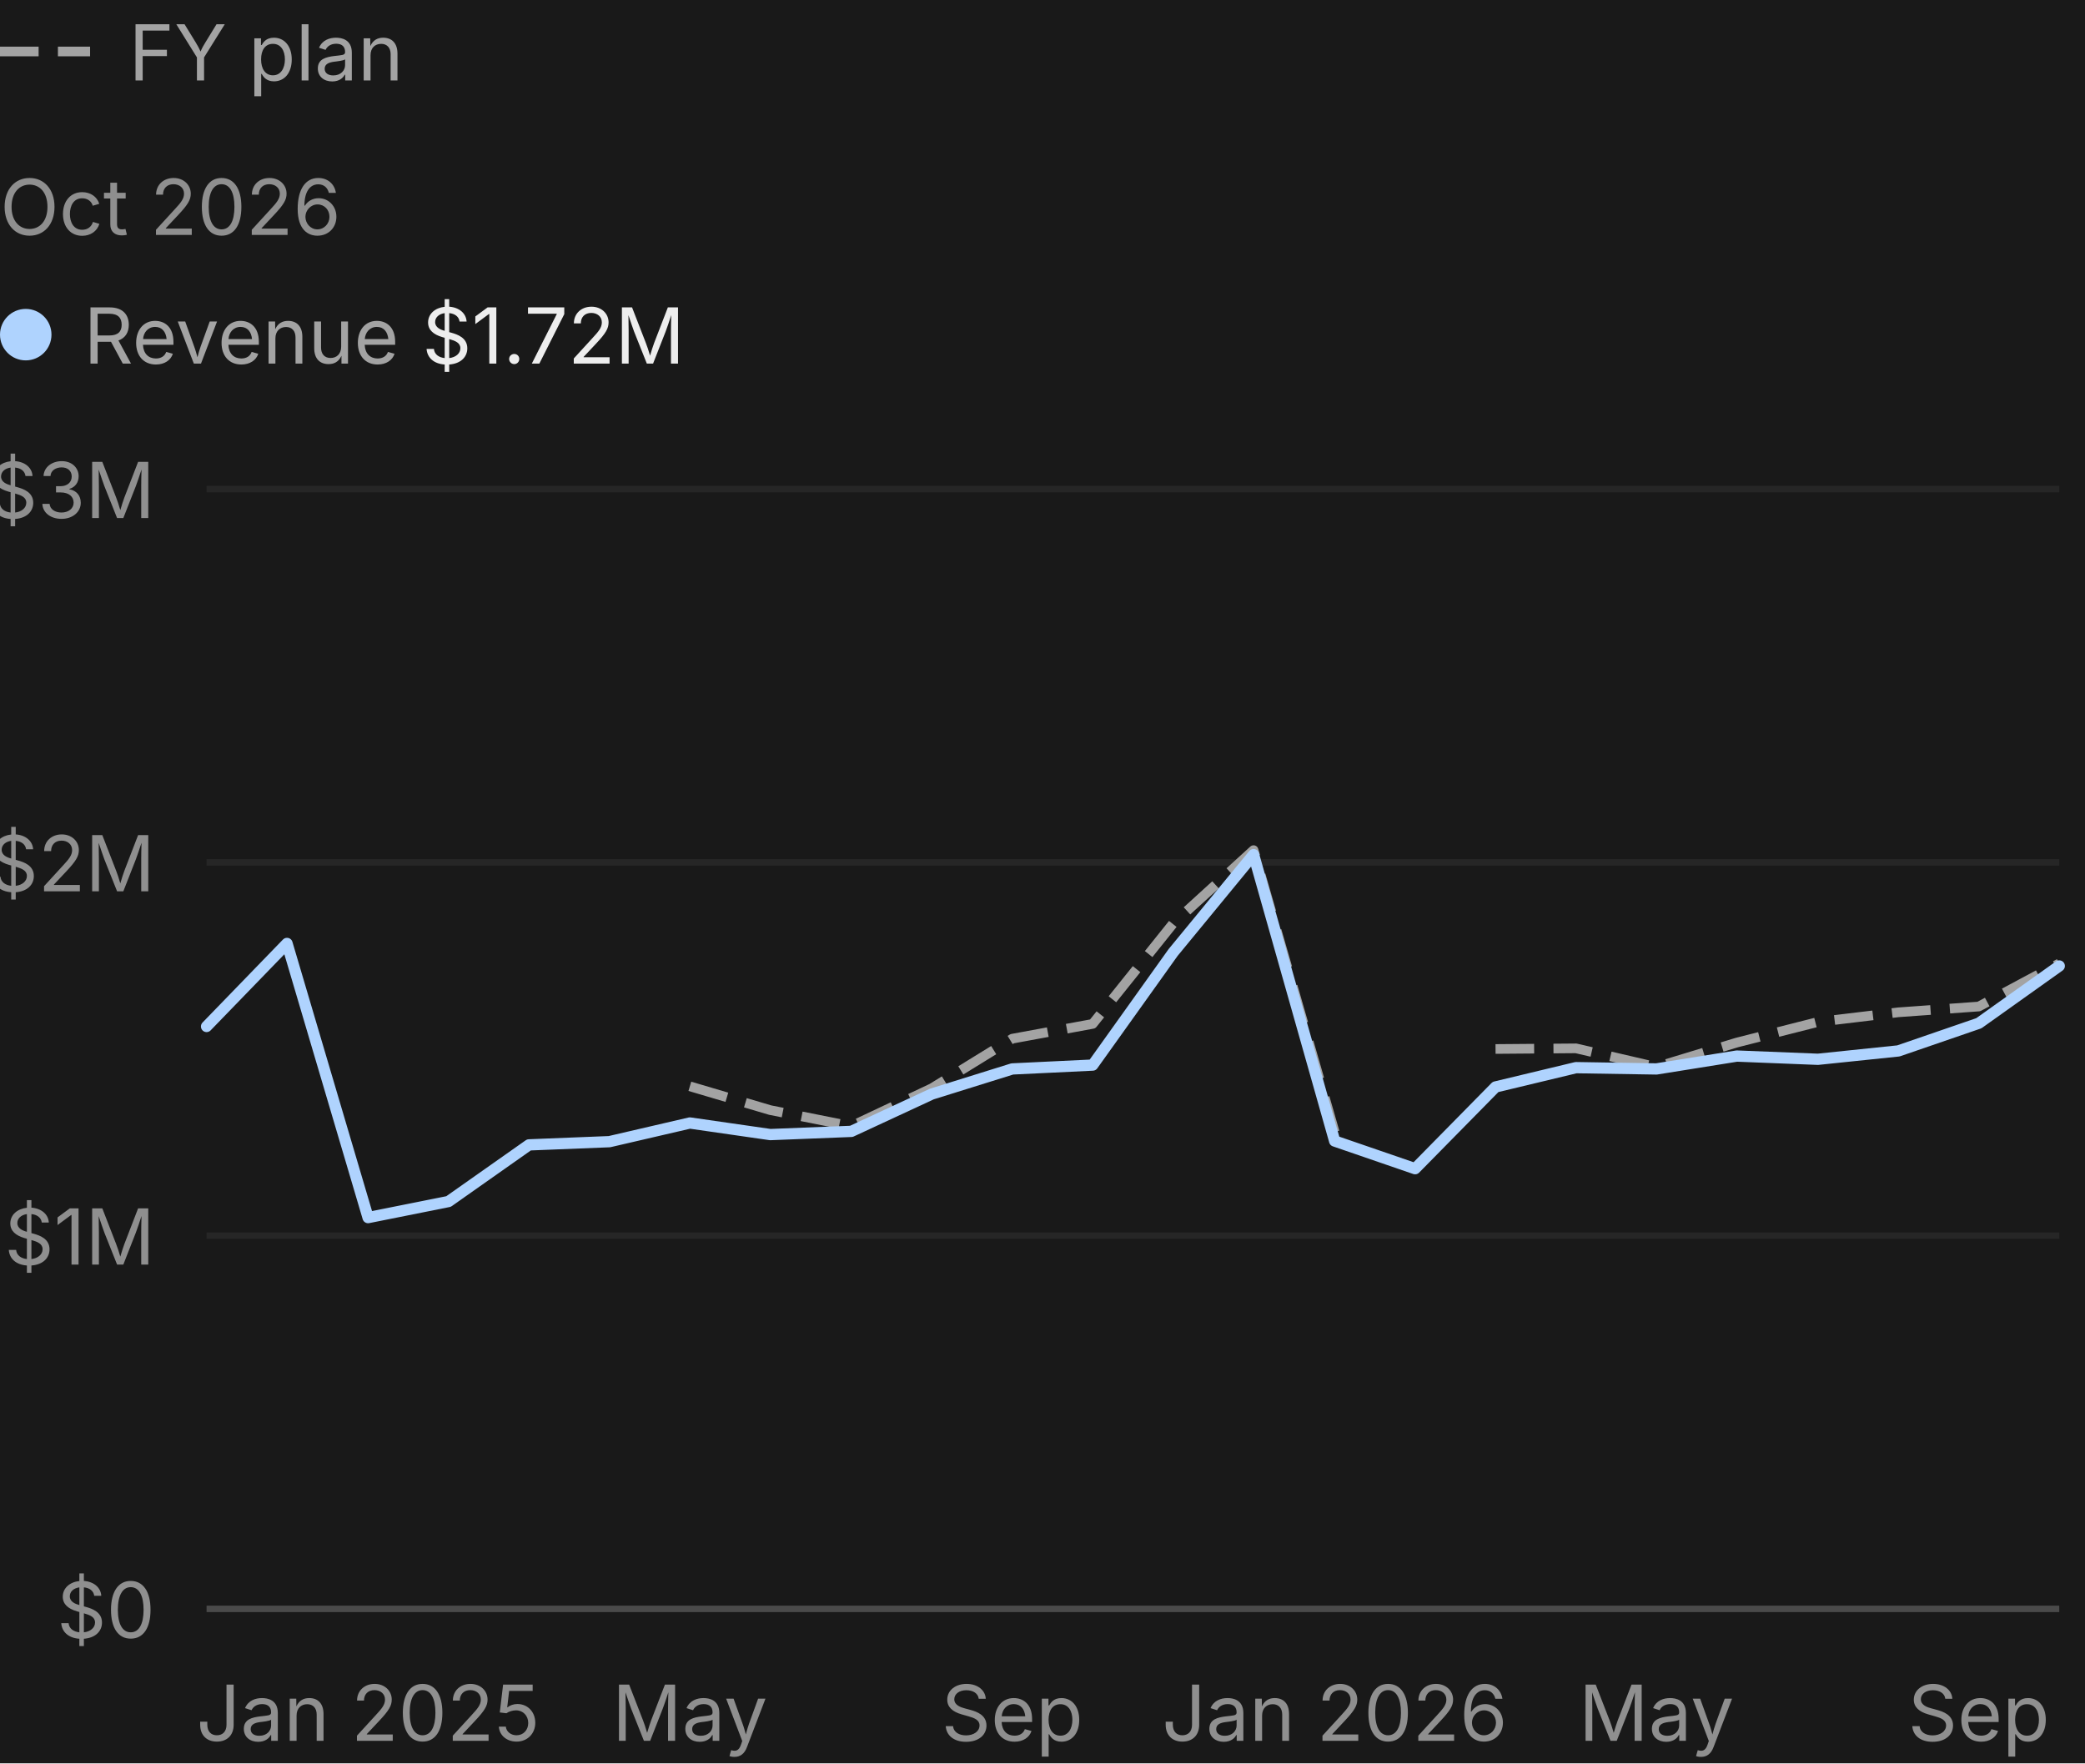
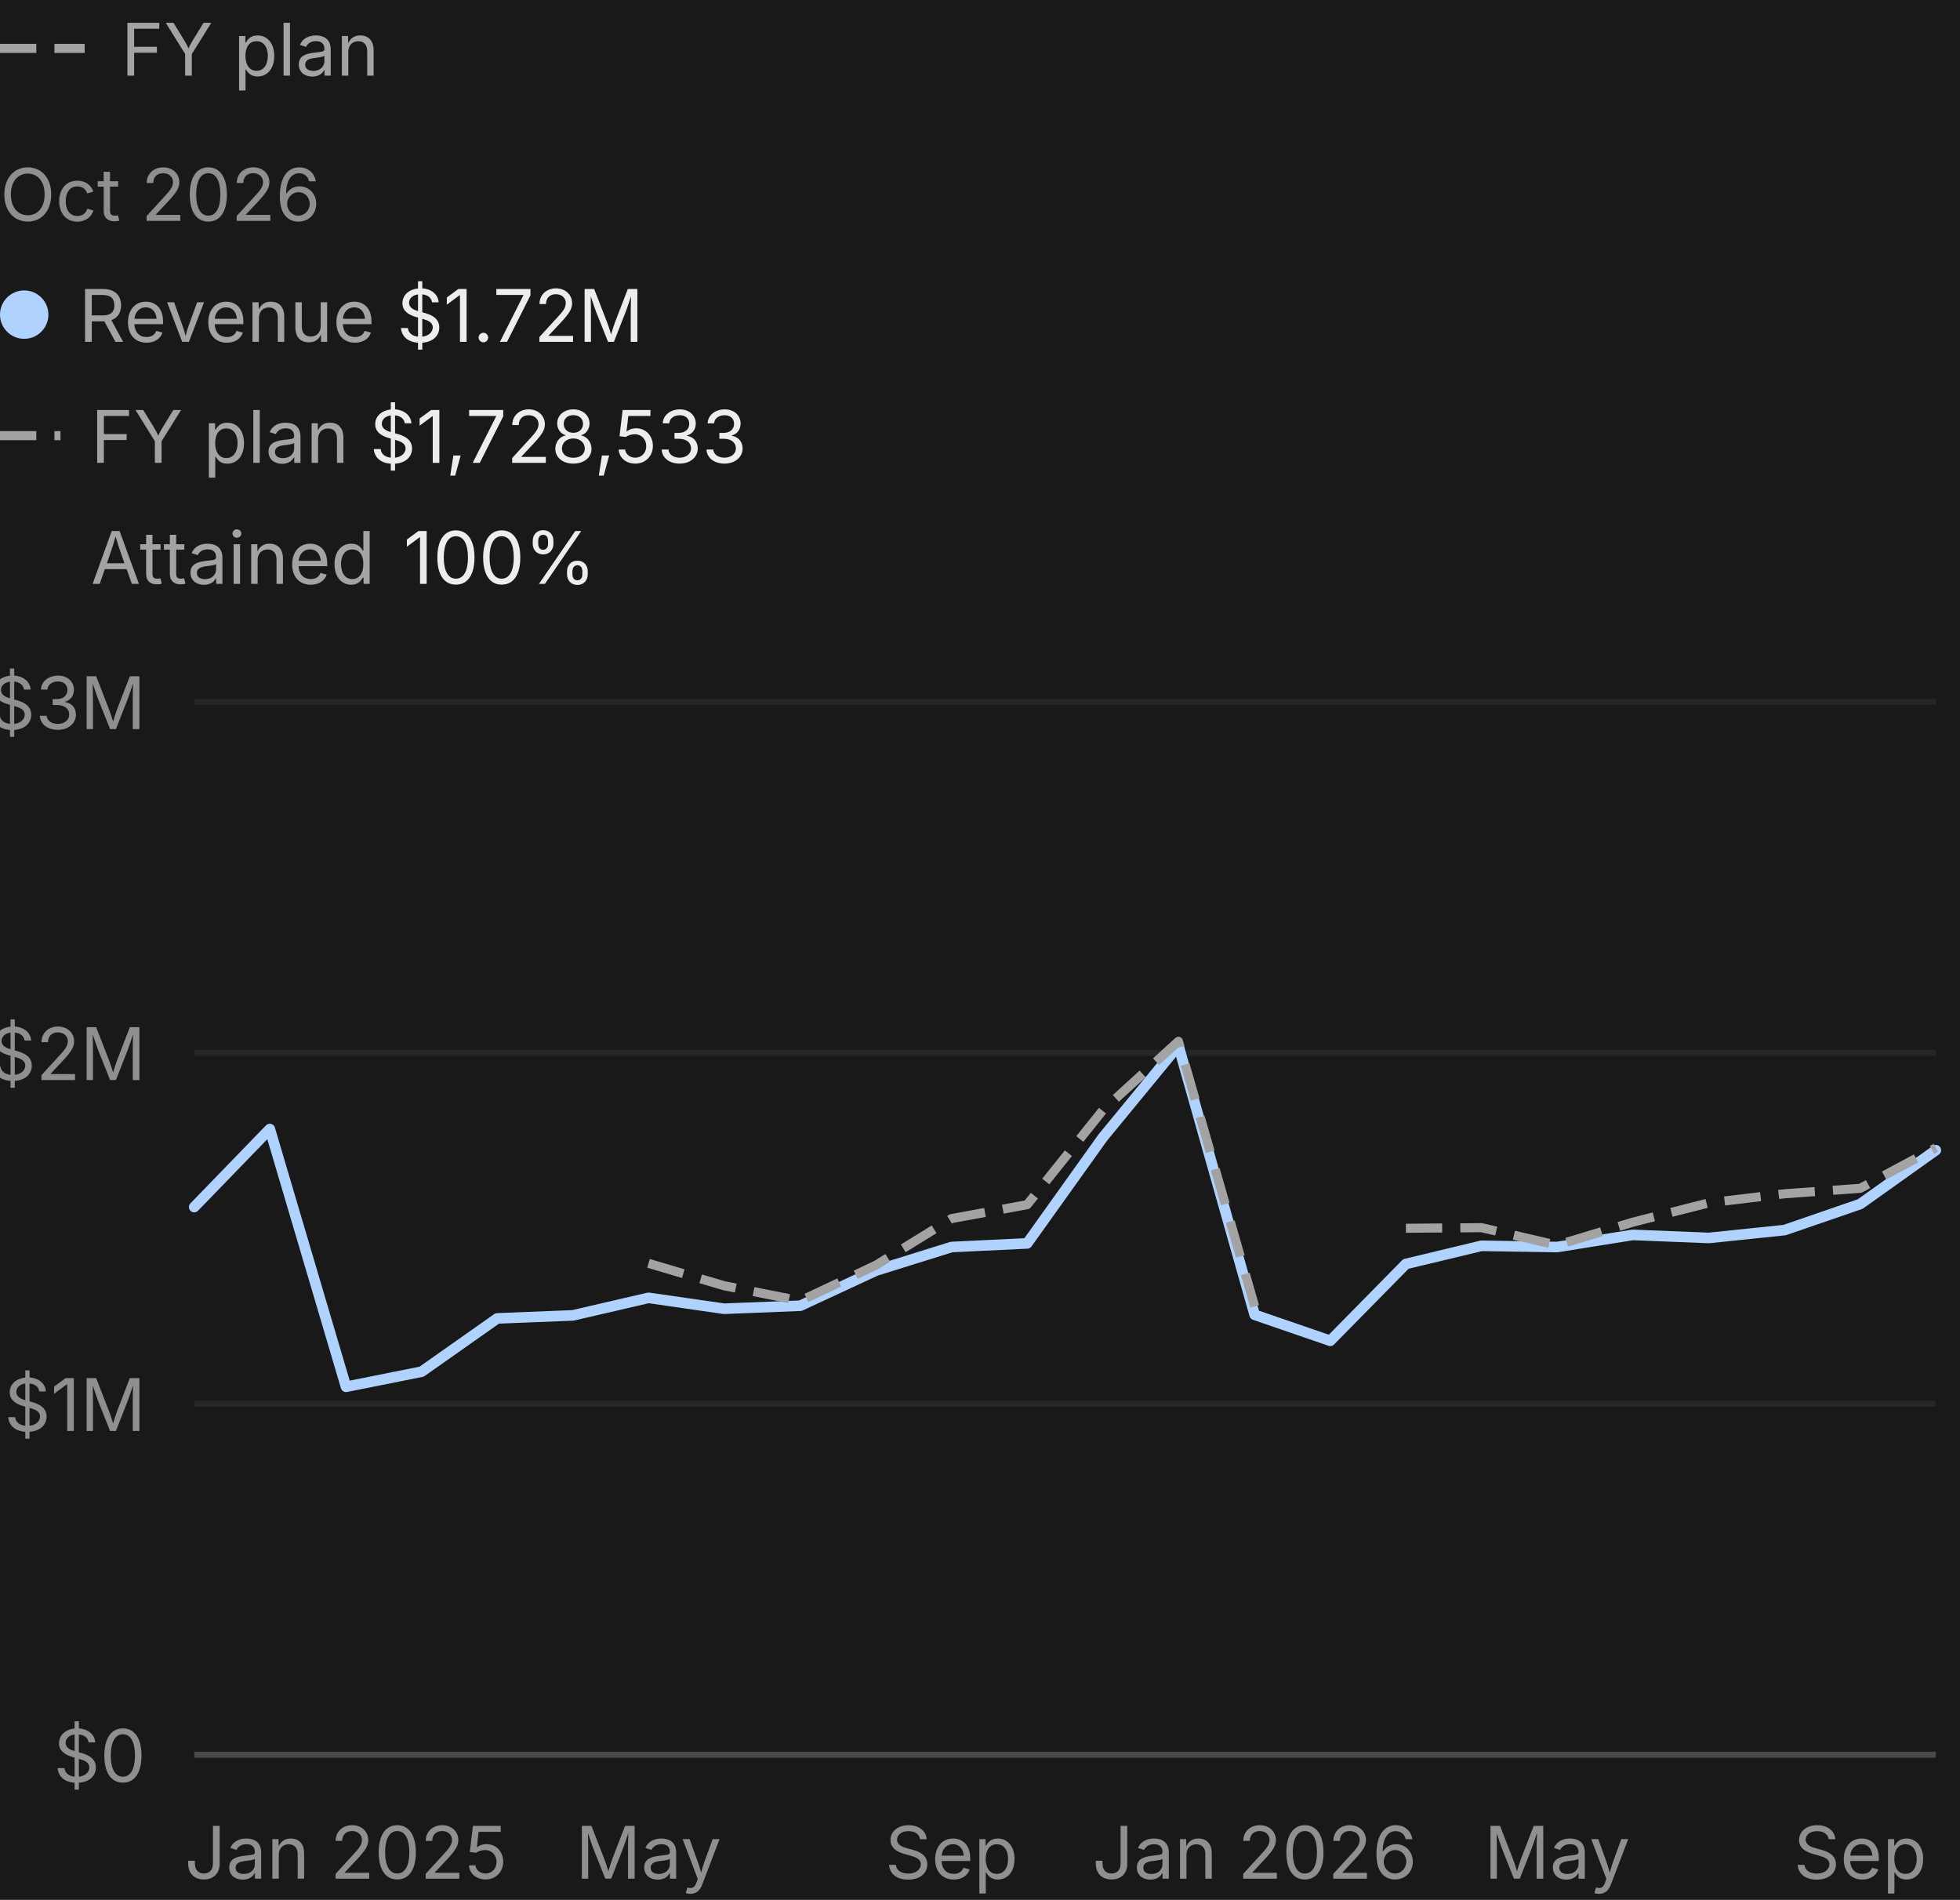
- <svg xmlns="http://www.w3.org/2000/svg" font-family="IBM Plex Sans, system-ui, -apple-system, &quot;Segoe UI&quot;, sans-serif" width="324" height="274" viewBox="0 0 324 274" role="img" aria-label="The plan starts in April 2025 and has no figure for January 2026" data-hm-kind="line" data-hm-x="32.1,320,24" data-hm-y="0,3000000,250,76" data-hm-plot="32.1,76,320,250" data-hm-readout="1">
-   <rect width="324" height="274" fill="#191919" />
+ <svg xmlns="http://www.w3.org/2000/svg" font-family="IBM Plex Sans, system-ui, -apple-system, &quot;Segoe UI&quot;, sans-serif" width="324" height="314" viewBox="0 0 324 314" role="img" aria-label="The plan starts in April 2025 and has no figure for January 2026" data-hm-kind="line" data-hm-x="32.1,320,24" data-hm-y="0,3000000,290,116" data-hm-plot="32.1,116,320,290" data-hm-readout="1">
+   <rect width="324" height="314" fill="#191919" />
  <g class="hm-tkey">
    <line x1="0" y1="8" x2="14" y2="8" stroke="#a3a3a3" stroke-width="1.5" stroke-dasharray="6 3" />
    <text x="20" y="12.5" font-size="12" fill="#a3a3a3">FY plan</text>
  </g>
  <g class="hm-readout" transform="translate(0,24)">
    <text x="0" y="12.5" font-size="12" class="hm-rh" fill="#8f8f8f">Oct 2026</text>
    <circle cx="4" cy="28" r="4" class="hm-rd-0" fill="#afd3fe" />
    <text x="13" y="32.5" font-size="12" fill="#a3a3a3">Revenue</text>
    <text x="65.6" y="32.5" font-size="12" class="hm-rv hm-rv-0" fill="#ededed">$1.72M</text>
+     <line x1="0" y1="48" x2="10" y2="48" stroke="#a3a3a3" stroke-width="1.5" stroke-dasharray="6 3" />
+     <text x="15" y="52.5" font-size="12" fill="#a3a3a3">FY plan</text>
+     <text x="61.1" y="52.5" font-size="12" class="hm-rtv-0" fill="#ededed">$1,728,533</text>
+     <text x="15" y="72.5" font-size="12" fill="#a3a3a3">Attained</text>
+     <text x="66.7" y="72.5" font-size="12" class="hm-rta-0" fill="#ededed">100%</text>
  </g>
-   <line x1="32.1" y1="250" x2="320" y2="250" stroke="#4a4a4a" />
-   <text x="24.1" y="254.5" font-size="12" text-anchor="end" fill="#8f8f8f">$0</text>
-   <line x1="32.1" y1="192" x2="320" y2="192" stroke="#262626" />
-   <text x="24.1" y="196.5" font-size="12" text-anchor="end" fill="#8f8f8f">$1M</text>
-   <line x1="32.1" y1="134" x2="320" y2="134" stroke="#262626" />
-   <text x="24.1" y="138.5" font-size="12" text-anchor="end" fill="#8f8f8f">$2M</text>
-   <line x1="32.1" y1="76" x2="320" y2="76" stroke="#262626" />
-   <text x="24.1" y="80.5" font-size="12" text-anchor="end" fill="#8f8f8f">$3M</text>
-   <path d="M107.2,168.8L119.7,172.5L132.3,175L144.8,169.1L157.3,161.4L169.8,159.1L182.3,143.5L194.8,132.1L207.4,175.9M232.4,163L244.9,162.9L257.4,165.8L269.9,162L282.5,158.8L295,157.3L307.5,156.4L320,149.7" class="hm-target" fill="none" stroke="#a3a3a3" stroke-width="1.5" stroke-dasharray="6 3" stroke-linejoin="round" />
-   <path d="M32.1,159.5L44.6,146.6L57.2,189.2L69.7,186.7L82.2,177.9L94.7,177.4L107.2,174.5L119.7,176.3L132.3,175.8L144.8,170L157.3,166.1L169.8,165.5L182.3,148L194.8,132.8L207.4,177.3L219.9,181.6L232.4,168.9L244.9,165.9L257.4,166.1L269.9,164.1L282.5,164.6L295,163.3L307.5,159L320,150.1" fill="none" stroke="#afd3fe" stroke-width="1.75" stroke-linejoin="round" stroke-linecap="round" />
-   <text x="57.2" y="270.5" font-size="12" text-anchor="middle" fill="#8f8f8f">Jan 2025</text>
-   <text x="107.2" y="270.5" font-size="12" text-anchor="middle" fill="#8f8f8f">May</text>
-   <text x="157.3" y="270.5" font-size="12" text-anchor="middle" fill="#8f8f8f">Sep</text>
-   <text x="207.4" y="270.5" font-size="12" text-anchor="middle" fill="#8f8f8f">Jan 2026</text>
-   <text x="257.4" y="270.5" font-size="12" text-anchor="middle" fill="#8f8f8f">May</text>
-   <text x="307.5" y="270.5" font-size="12" text-anchor="middle" fill="#8f8f8f">Sep</text>
+   <line x1="32.1" y1="290" x2="320" y2="290" stroke="#4a4a4a" />
+   <text x="24.1" y="294.5" font-size="12" text-anchor="end" fill="#8f8f8f">$0</text>
+   <line x1="32.1" y1="232" x2="320" y2="232" stroke="#262626" />
+   <text x="24.1" y="236.5" font-size="12" text-anchor="end" fill="#8f8f8f">$1M</text>
+   <line x1="32.1" y1="174" x2="320" y2="174" stroke="#262626" />
+   <text x="24.1" y="178.5" font-size="12" text-anchor="end" fill="#8f8f8f">$2M</text>
+   <line x1="32.1" y1="116" x2="320" y2="116" stroke="#262626" />
+   <text x="24.1" y="120.5" font-size="12" text-anchor="end" fill="#8f8f8f">$3M</text>
+   <path d="M32.1,199.5L44.6,186.6L57.2,229.2L69.7,226.7L82.2,217.9L94.7,217.4L107.2,214.5L119.7,216.3L132.3,215.8L144.8,210L157.3,206.1L169.8,205.5L182.3,188L194.8,172.8L207.4,217.3L219.9,221.6L232.4,208.9L244.9,205.9L257.4,206.1L269.9,204.1L282.5,204.6L295,203.3L307.5,199L320,190.1" fill="none" stroke="#afd3fe" stroke-width="1.75" stroke-linejoin="round" stroke-linecap="round" />
+   <path d="M107.2,208.8L119.7,212.5L132.3,215L144.8,209.1L157.3,201.4L169.8,199.1L182.3,183.5L194.8,172.1L207.4,215.9M232.4,203L244.9,202.9L257.4,205.8L269.9,202L282.5,198.8L295,197.3L307.5,196.4L320,189.7" class="hm-target" fill="none" stroke="#a3a3a3" stroke-width="1.5" stroke-dasharray="6 3" stroke-linejoin="round" />
+   <text x="57.2" y="310.5" font-size="12" text-anchor="middle" fill="#8f8f8f">Jan 2025</text>
+   <text x="107.2" y="310.5" font-size="12" text-anchor="middle" fill="#8f8f8f">May</text>
+   <text x="157.3" y="310.5" font-size="12" text-anchor="middle" fill="#8f8f8f">Sep</text>
+   <text x="207.4" y="310.5" font-size="12" text-anchor="middle" fill="#8f8f8f">Jan 2026</text>
+   <text x="257.4" y="310.5" font-size="12" text-anchor="middle" fill="#8f8f8f">May</text>
+   <text x="307.5" y="310.5" font-size="12" text-anchor="middle" fill="#8f8f8f">Sep</text>
</svg>
